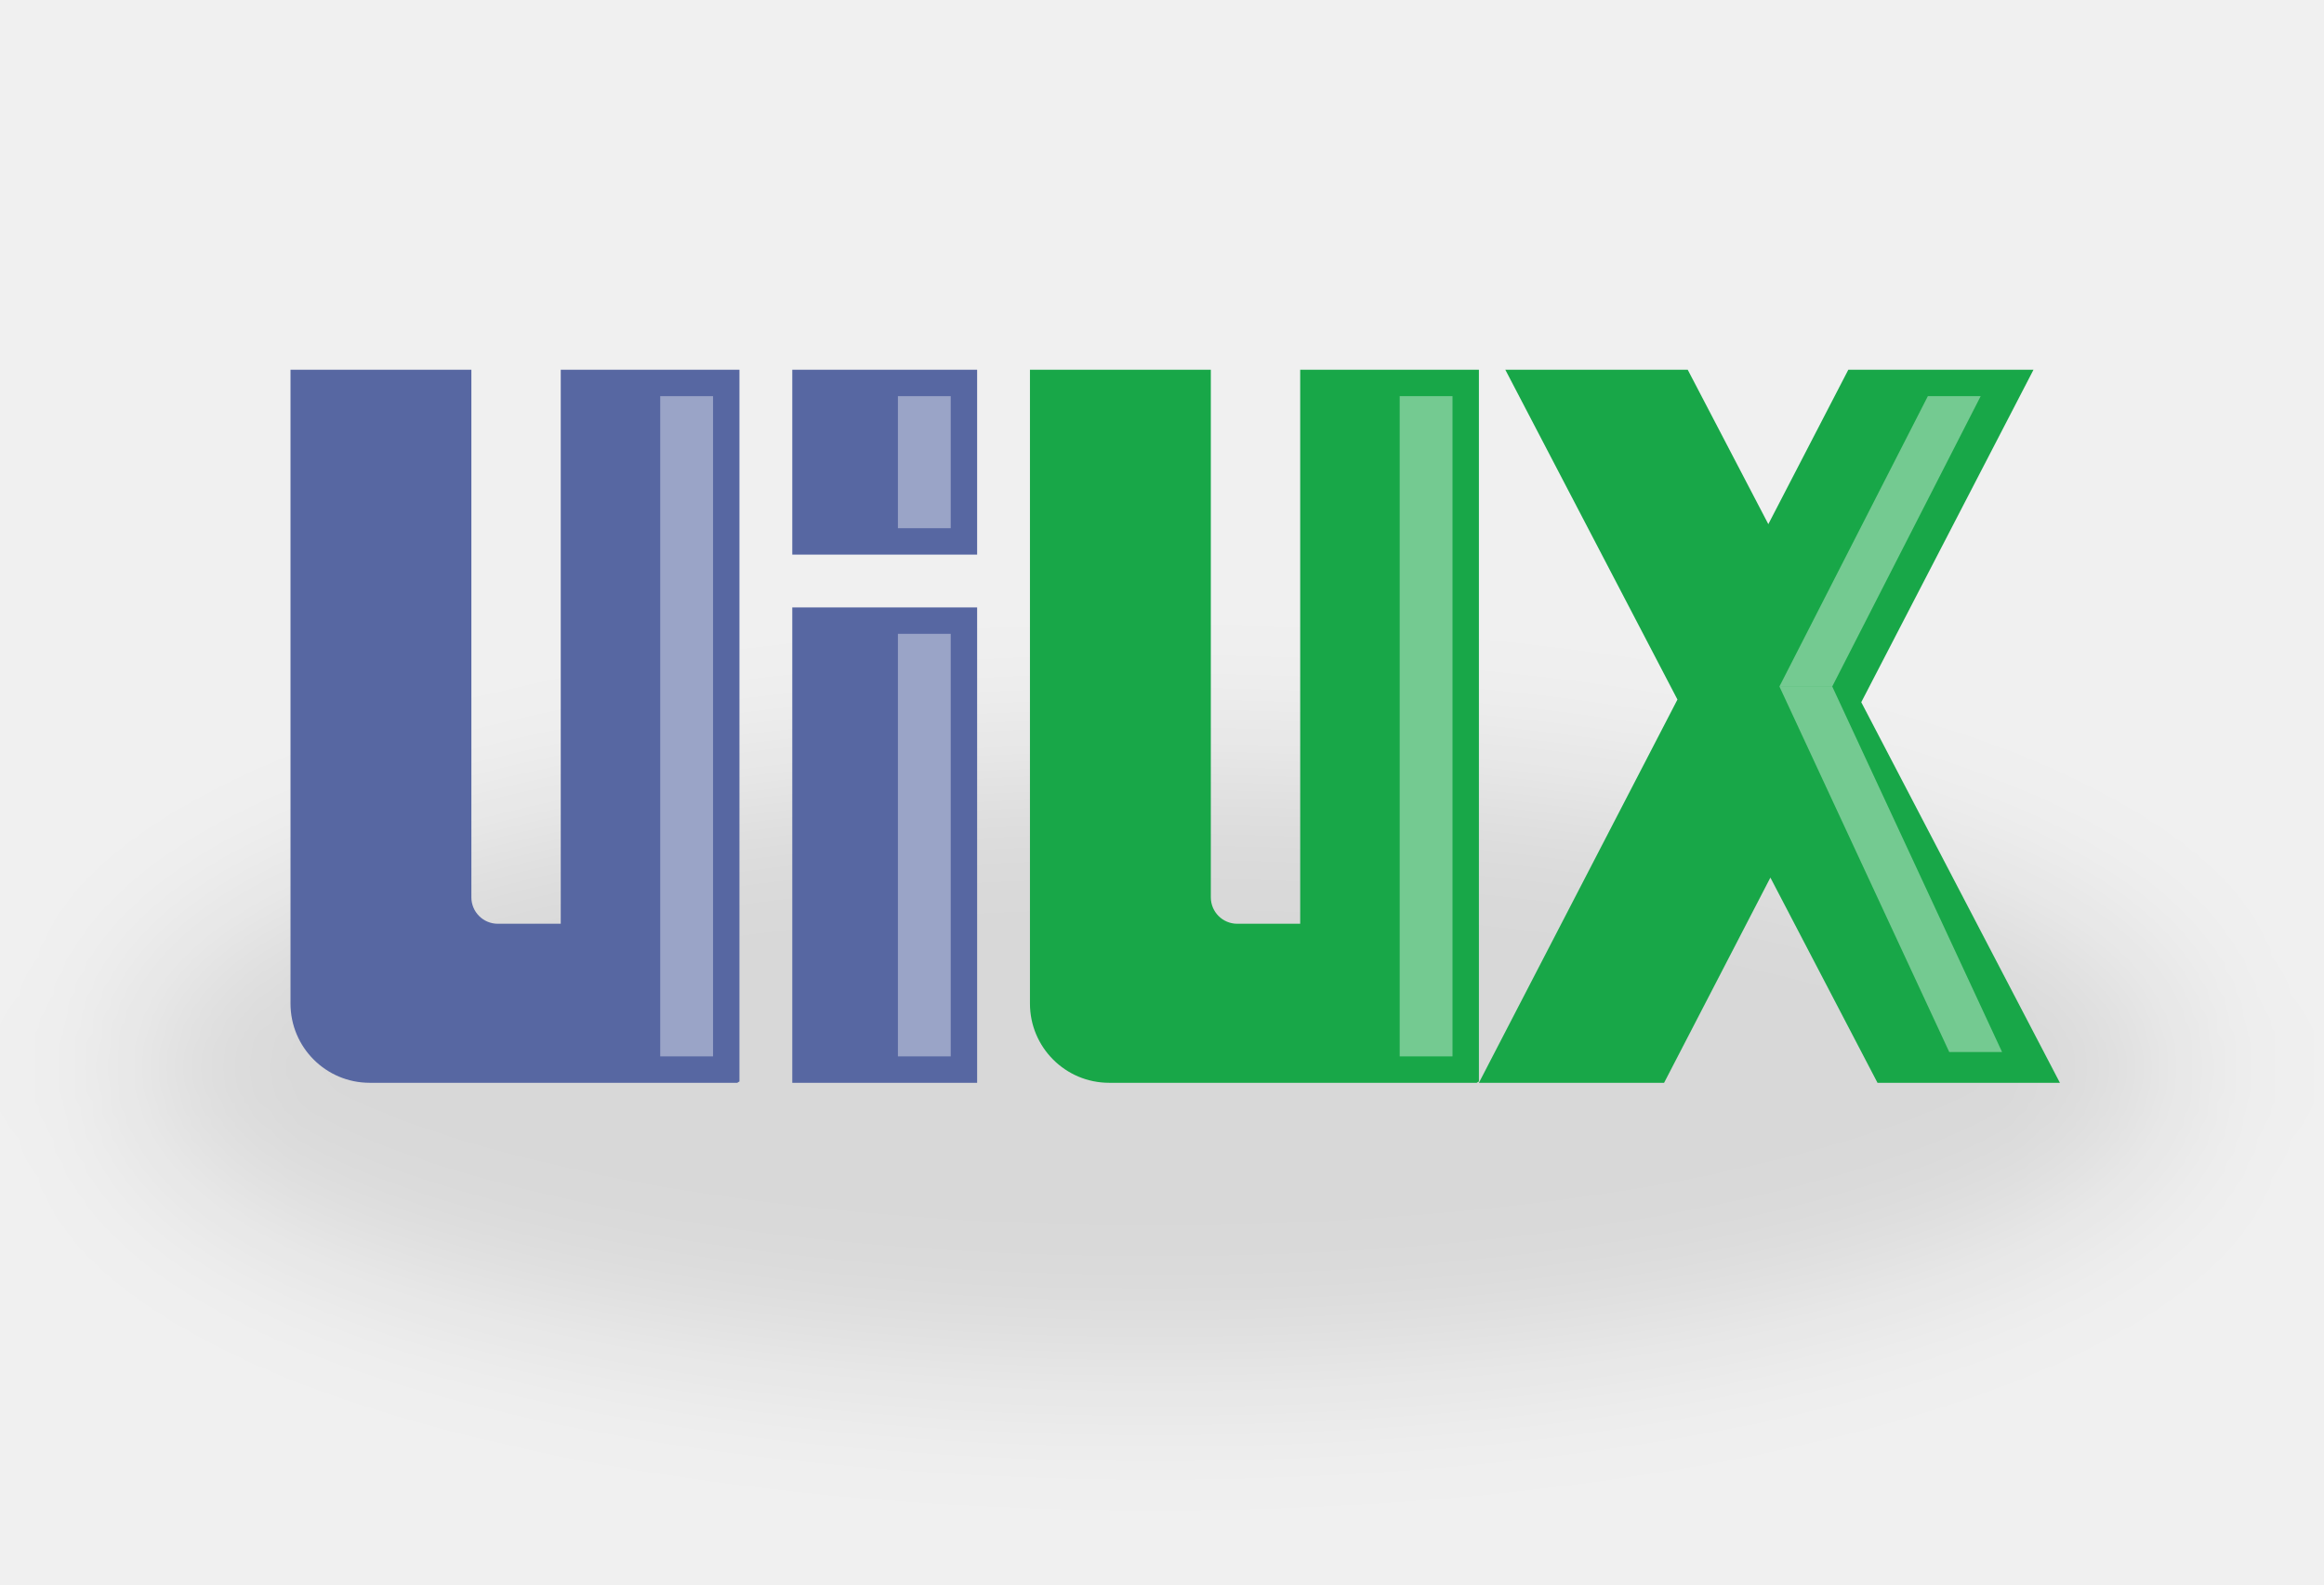
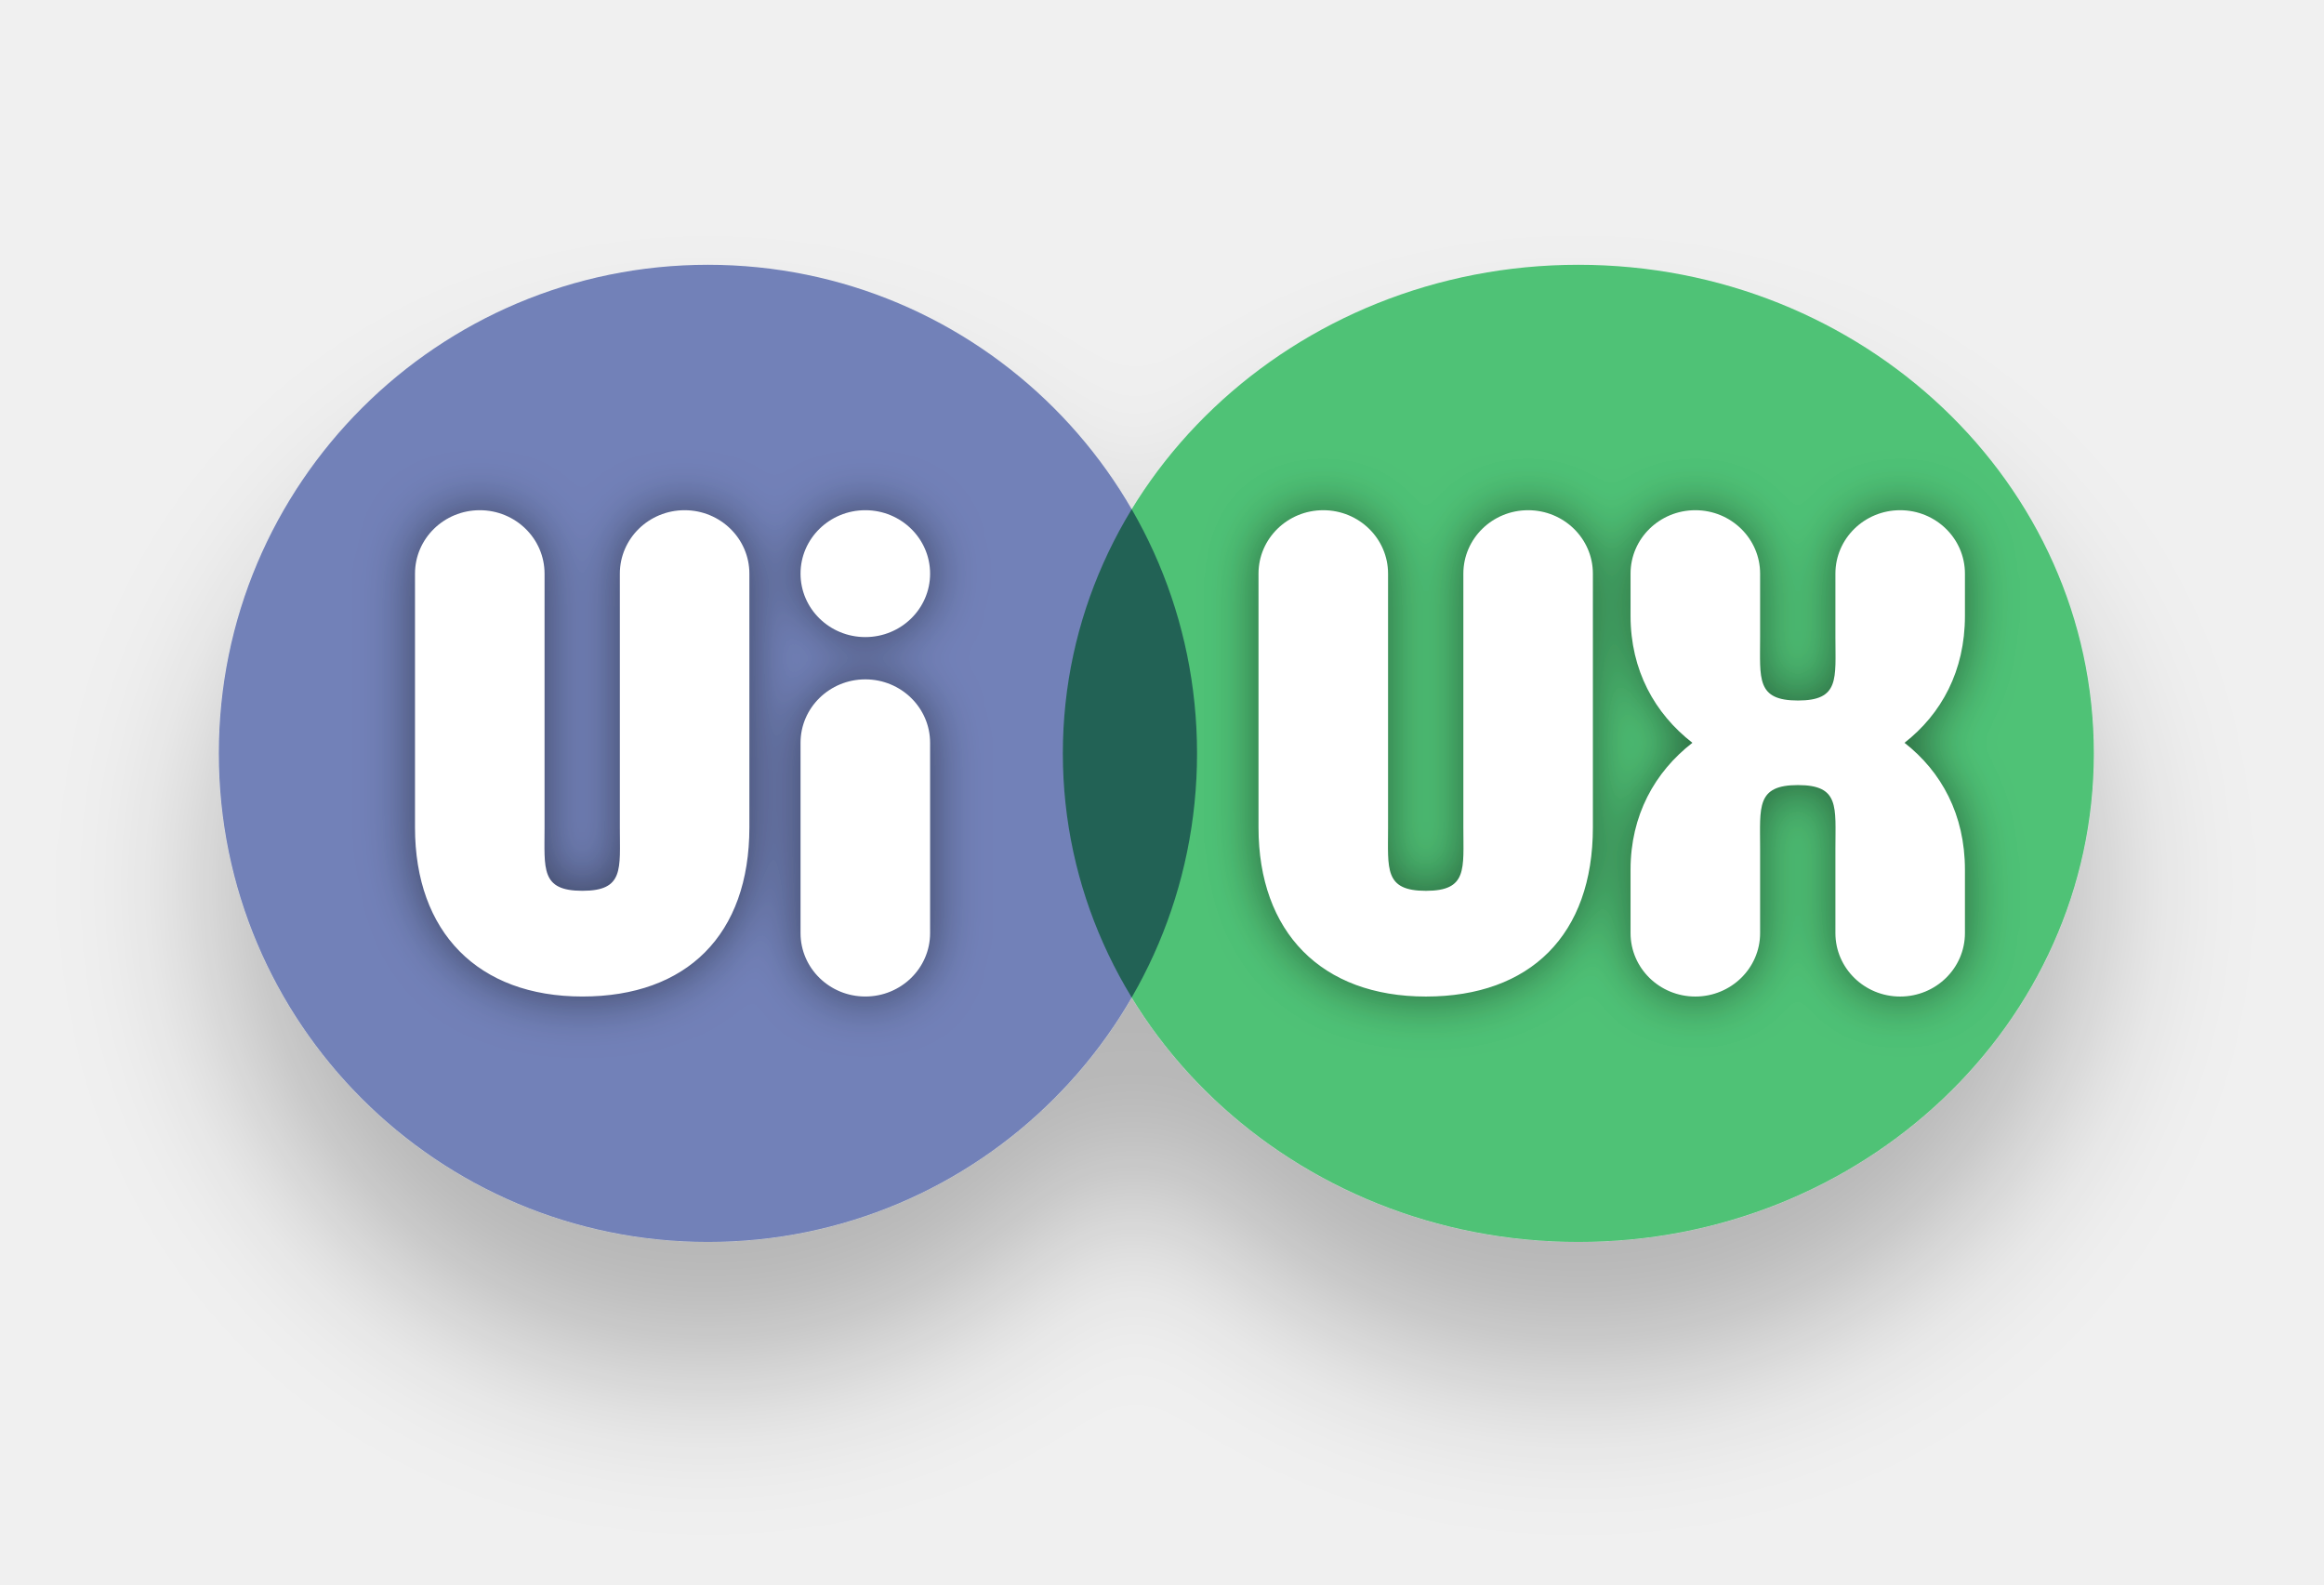
- <svg xmlns="http://www.w3.org/2000/svg" width="88" height="60" viewBox="0 0 88 60">
+ <svg xmlns="http://www.w3.org/2000/svg" xmlns:xlink="http://www.w3.org/1999/xlink" width="88px" height="60px" viewBox="0 0 88 60" version="1.1">
  <defs>
-     <filter id="a" width="122.1%" height="175.1%" x="-11.1%" y="-37.6%" filterUnits="objectBoundingBox">
-       <feGaussianBlur in="SourceGraphic" stdDeviation="2.857" />
+     <filter x="-16.0%" y="-17.1%" width="131.9%" height="160.5%" filterUnits="objectBoundingBox" id="filter-1">
+       <feOffset dx="0" dy="5" in="SourceAlpha" result="shadowOffsetOuter1" />
+       <feGaussianBlur stdDeviation="3" in="shadowOffsetOuter1" result="shadowBlurOuter1" />
+       <feColorMatrix values="0 0 0 0 0   0 0 0 0 0   0 0 0 0 0  0 0 0 0.246 0" type="matrix" in="shadowBlurOuter1" result="shadowMatrixOuter1" />
+       <feMerge>
+         <feMergeNode in="shadowMatrixOuter1" />
+         <feMergeNode in="SourceGraphic" />
+       </feMerge>
+     </filter>
+     <path d="M24.766,9.319 C26.121,9.319 27.219,10.395 27.219,11.721 C27.219,13.048 26.121,14.123 24.766,14.123 C23.411,14.123 22.313,13.048 22.313,11.721 C22.313,10.395 23.411,9.319 24.766,9.319 Z M24.766,15.724 C26.121,15.724 27.219,16.8 27.219,18.126 L27.219,25.332 C27.219,26.658 26.121,27.733 24.766,27.733 C23.411,27.733 22.313,26.658 22.313,25.332 L22.313,18.126 C22.313,16.8 23.411,15.724 24.766,15.724 Z M12.62,21.329 C12.62,22.908 12.469,23.73 14.053,23.73 C15.637,23.73 15.471,22.908 15.471,21.329 C15.471,20.276 15.471,17.073 15.471,11.721 C15.471,10.395 16.569,9.319 17.923,9.319 C19.278,9.319 20.376,10.395 20.376,11.721 C20.376,15.416 20.376,18.618 20.376,21.329 C20.376,25.394 18.008,27.733 14.053,27.733 C10.097,27.733 7.714,25.296 7.714,21.329 C7.714,18.683 7.714,15.481 7.714,11.721 C7.714,10.395 8.812,9.319 10.167,9.319 C11.522,9.319 12.62,10.395 12.62,11.721 C12.62,17.073 12.62,20.276 12.62,21.329 Z" id="path-2" />
+     <filter x="-15.4%" y="-16.3%" width="130.8%" height="132.6%" filterUnits="objectBoundingBox" id="filter-3">
+       <feOffset dx="0" dy="0" in="SourceAlpha" result="shadowOffsetOuter1" />
+       <feGaussianBlur stdDeviation="1" in="shadowOffsetOuter1" result="shadowBlurOuter1" />
+       <feColorMatrix values="0 0 0 0 0   0 0 0 0 0   0 0 0 0 0  0 0 0 0.5 0" type="matrix" in="shadowBlurOuter1" />
+     </filter>
+     <path d="M44.56,21.329 C44.56,22.908 44.409,23.731 45.993,23.731 C47.577,23.731 47.411,22.908 47.411,21.329 C47.411,20.276 47.411,17.073 47.411,11.721 C47.411,10.394 48.509,9.319 49.863,9.319 C51.218,9.319 52.316,10.394 52.316,11.721 C52.316,15.415 52.316,18.618 52.316,21.329 C52.316,25.395 49.948,27.734 45.993,27.734 C42.037,27.734 39.654,25.296 39.654,21.329 C39.654,18.683 39.654,15.481 39.654,11.721 C39.654,10.394 40.752,9.319 42.107,9.319 C43.462,9.319 44.56,10.394 44.56,11.721 C44.56,17.073 44.56,20.276 44.56,21.329 Z M53.742,13.322 L53.742,11.721 C53.742,10.394 54.84,9.319 56.195,9.319 C57.549,9.319 58.648,10.394 58.648,11.721 L58.648,14.123 C58.648,15.702 58.497,16.525 60.081,16.525 C61.665,16.525 61.499,15.702 61.499,14.123 L61.499,11.721 C61.499,10.394 62.597,9.319 63.951,9.319 C65.306,9.319 66.404,10.394 66.404,11.721 L66.404,13.322 C66.404,15.403 65.515,17.032 64.116,18.126 C65.515,19.22 66.404,20.849 66.404,22.93 L66.404,25.332 C66.404,26.658 65.306,27.734 63.951,27.734 C62.597,27.734 61.499,26.658 61.499,25.332 L61.499,22.129 C61.499,20.55 61.665,19.727 60.081,19.727 C58.497,19.727 58.648,20.55 58.648,22.129 L58.648,25.332 C58.648,26.658 57.549,27.734 56.195,27.734 C54.84,27.734 53.742,26.658 53.742,25.332 L53.742,22.93 C53.742,20.877 54.655,19.234 56.084,18.126 C54.655,17.018 53.742,15.375 53.742,13.322 Z" id="path-4" />
+     <filter x="-11.2%" y="-16.3%" width="122.4%" height="132.6%" filterUnits="objectBoundingBox" id="filter-5">
+       <feOffset dx="0" dy="0" in="SourceAlpha" result="shadowOffsetOuter1" />
+       <feGaussianBlur stdDeviation="1" in="shadowOffsetOuter1" result="shadowBlurOuter1" />
+       <feColorMatrix values="0 0 0 0 0   0 0 0 0 0   0 0 0 0 0  0 0 0 0.5 0" type="matrix" in="shadowBlurOuter1" />
    </filter>
  </defs>
-   <g fill="none" fill-rule="evenodd" transform="translate(5 14)">
-     <path fill="#000000" fill-opacity=".1" fill-rule="nonzero" d="M38.743,37.825 C60.14,37.825 77.486,32.715 77.486,26.413 C77.486,20.11 60.14,15 38.743,15 C17.346,15 0,20.11 0,26.413 C0,32.716 17.346,37.825 38.743,37.825 Z" filter="url(#a)" />
-     <g transform="translate(6)">
-       <path fill="#5767A2" d="M6.849 19.978L6.849 0 0 0 0 24 3.10862447e-15 24C3.31153059e-15 25.657 1.343 27 3 27L16.917 27 17 26.949 17 0 10.233 0 10.233 20.978 7.849 20.978 7.849 20.978C7.297 20.978 6.849 20.53 6.849 19.978zM19 9L26 9 26 27 19 27 19 9zM19 0L26 0 26 7 19 7 19 0z" />
-       <path fill="#18A748" d="M34.849,19.978 L34.849,0 L28,0 L28,24 L28,24 C28,25.657 29.343,27 31,27 L44.917,27 L45,26.949 L45,0 L38.233,0 L38.233,20.978 L35.849,20.978 L35.849,20.978 C35.297,20.978 34.849,20.53 34.849,19.978 Z" />
-       <polygon fill="#18A748" points="55.959 5.847 52.907 0 46 0 52.518 12.488 45 27 52.012 27 56.037 19.23 60.093 27 67 27 59.478 12.589 66 0 58.988 0" />
-       <rect width="2" height="25" x="14" y="1" fill="#FFFFFF" fill-opacity=".4" />
-       <rect width="2" height="5" x="23" y="1" fill="#FFFFFF" fill-opacity=".4" />
-       <rect width="2" height="16" x="23" y="10" fill="#FFFFFF" fill-opacity=".4" />
-       <rect width="2" height="25" x="42" y="1" fill="#FFFFFF" fill-opacity=".4" />
-       <polygon fill="#FFFFFF" fill-opacity=".4" points="62 1 64 1 58.376 12 56.376 12" />
-       <polygon fill="#FFFFFF" fill-opacity=".4" points="56.382 12 58.382 12 64.81 25.835 62.81 25.835" />
+   <g id="Page-1" stroke="none" stroke-width="1" fill="none" fill-rule="evenodd">
+     <g id="Artboard-Copy" transform="translate(-15, -10)">
+       <g id="Group-5" transform="translate(24, 20)" />
+       <g id="Group-4" filter="url(#filter-1)" transform="translate(23, 20)">
+         <path d="M0.286,18.527 C0.286,8.309 8.578,0.026 18.807,0.026 C29.036,0.026 37.327,8.307 37.327,18.526 C37.327,28.744 29.036,37.026 18.807,37.026 C8.578,37.026 0.286,28.743 0.286,18.525" id="Path" fill="#7281B8" fill-rule="nonzero" />
+         <path d="M32.245,18.527 C32.245,8.309 40.983,0.026 51.765,0.026 C62.546,0.026 71.285,8.307 71.285,18.526 C71.285,28.744 62.546,37.026 51.765,37.026 C40.984,37.026 32.245,28.743 32.245,18.525" id="Path" fill="#4FC276" fill-rule="nonzero" style="mix-blend-mode: multiply;" />
+         <g id="Combined-Shape">
+           <use fill="black" fill-opacity="1" filter="url(#filter-3)" xlink:href="#path-2" />
+           <use fill="#FFFFFF" fill-rule="evenodd" xlink:href="#path-2" />
+         </g>
+         <g id="Combined-Shape">
+           <use fill="black" fill-opacity="1" filter="url(#filter-5)" xlink:href="#path-4" />
+           <use fill="#FFFFFF" fill-rule="evenodd" xlink:href="#path-4" />
+         </g>
+       </g>
    </g>
  </g>
</svg>
